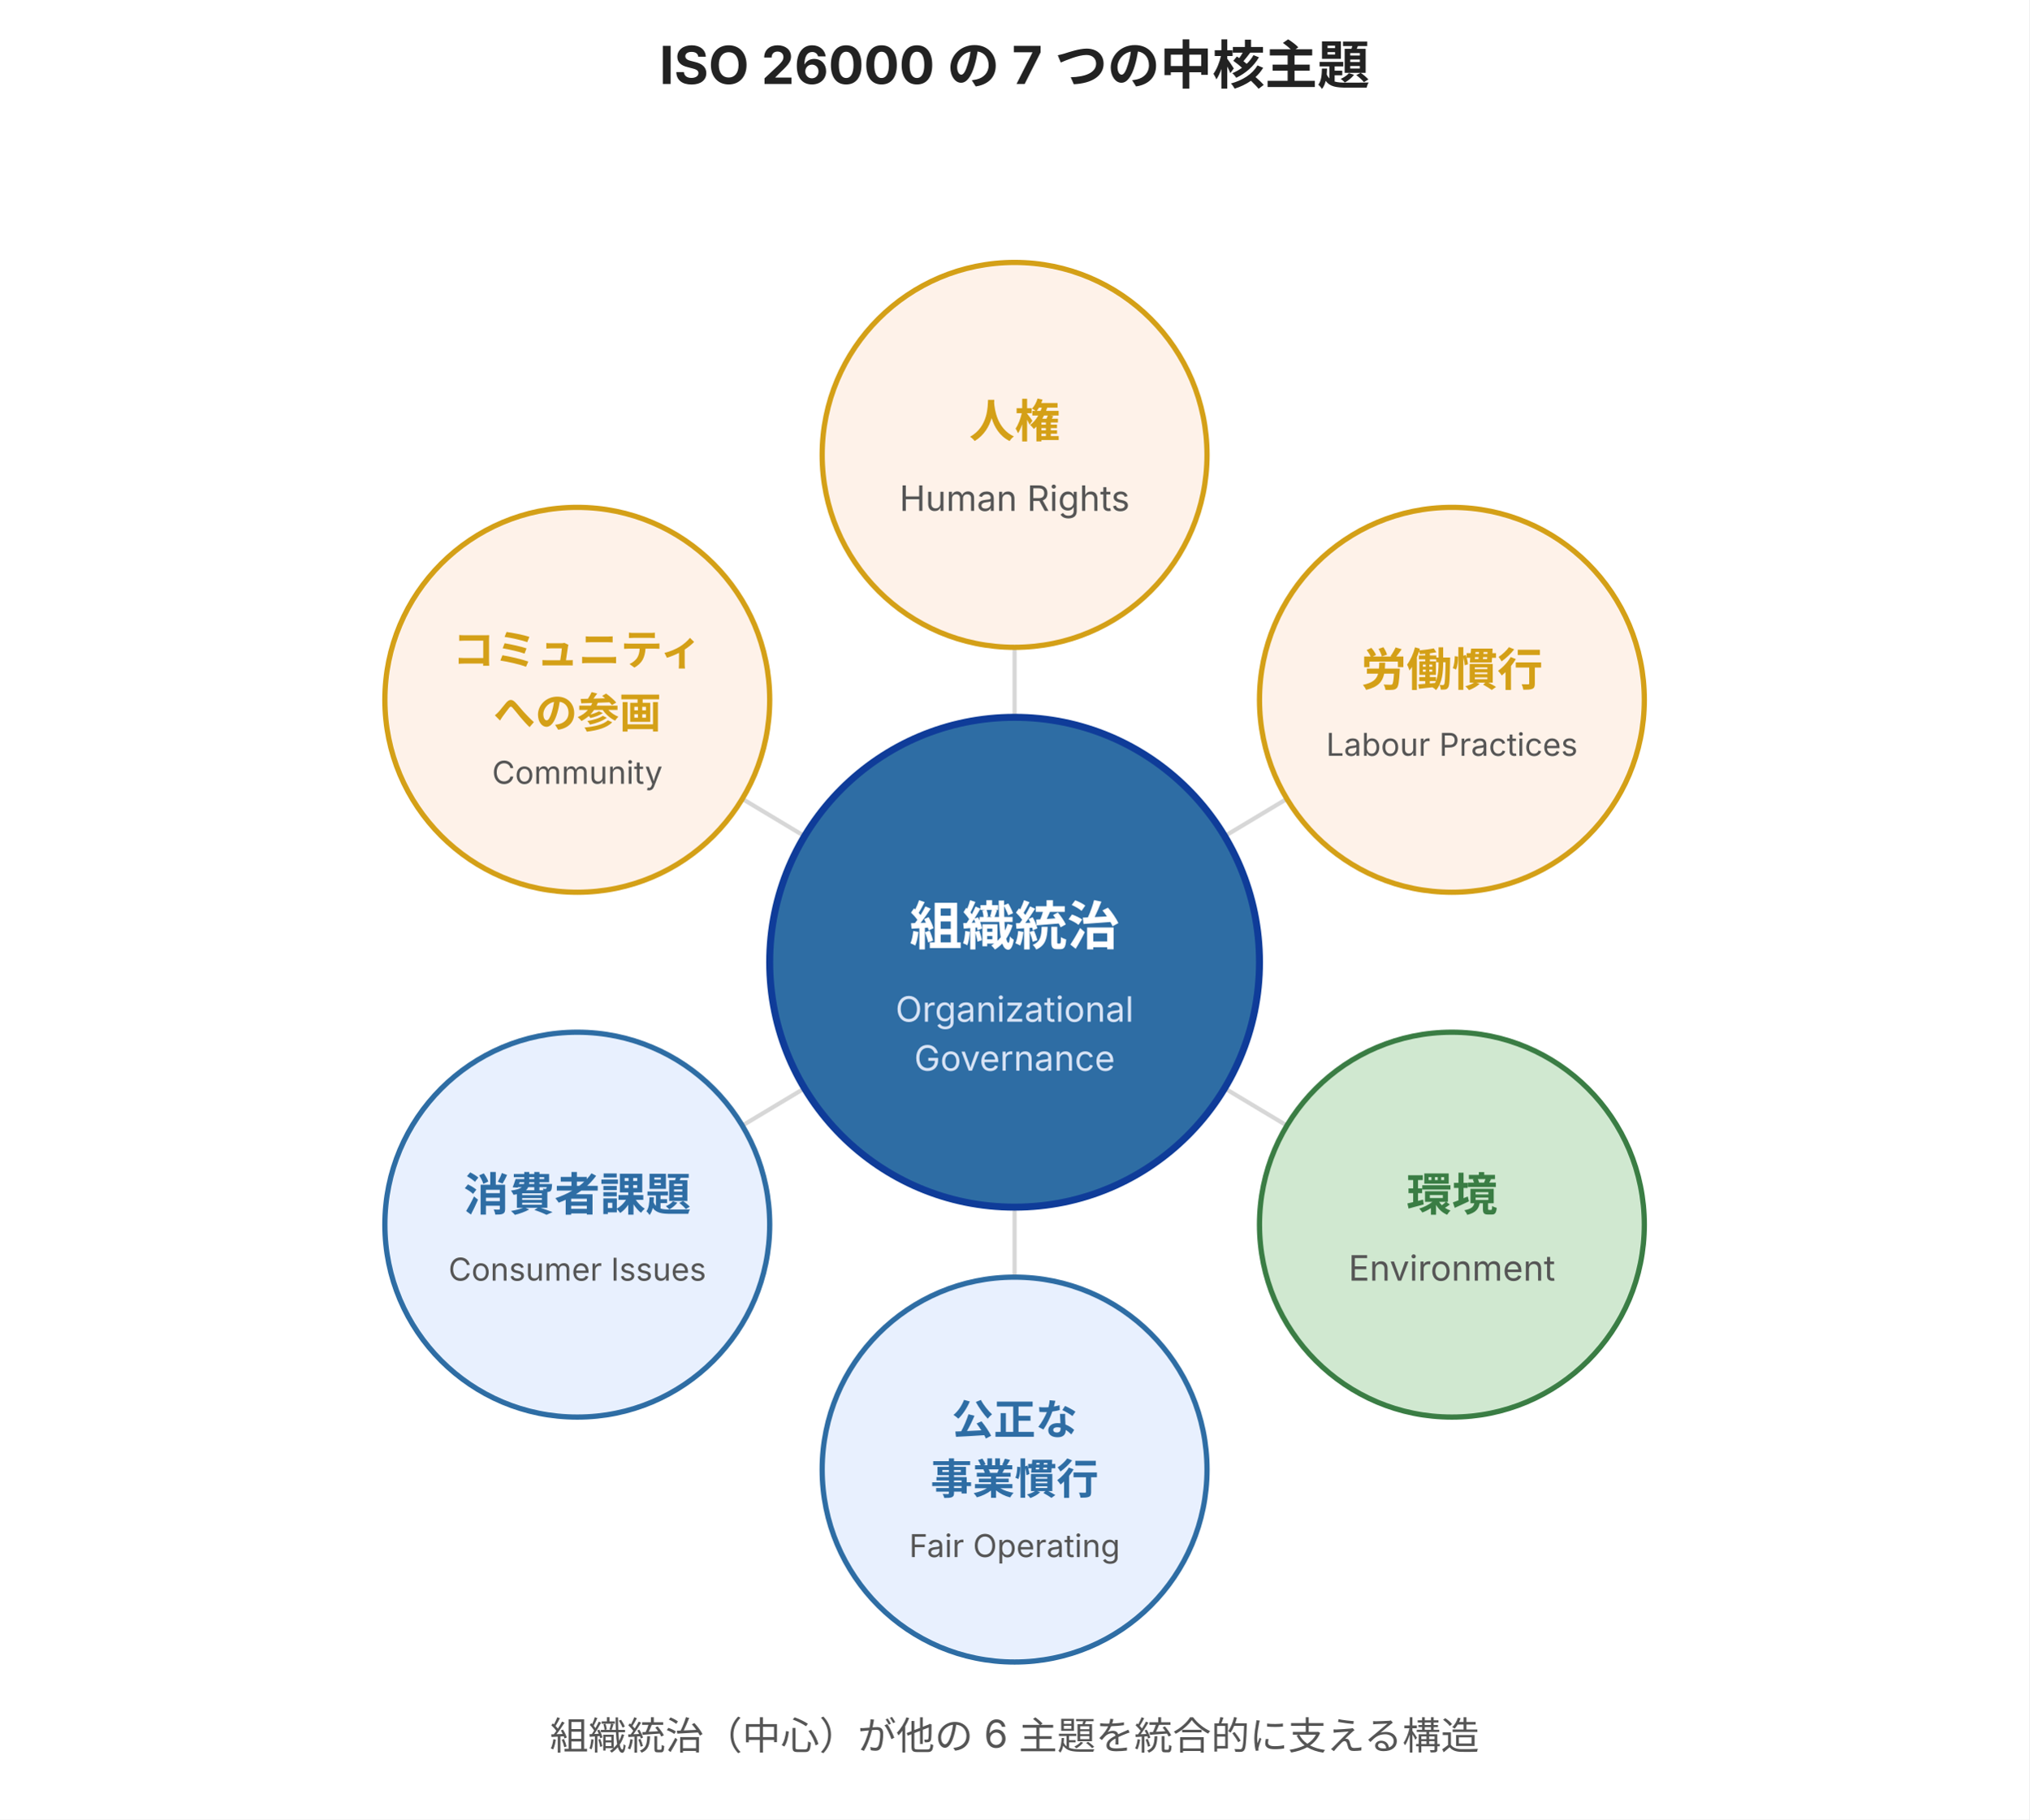
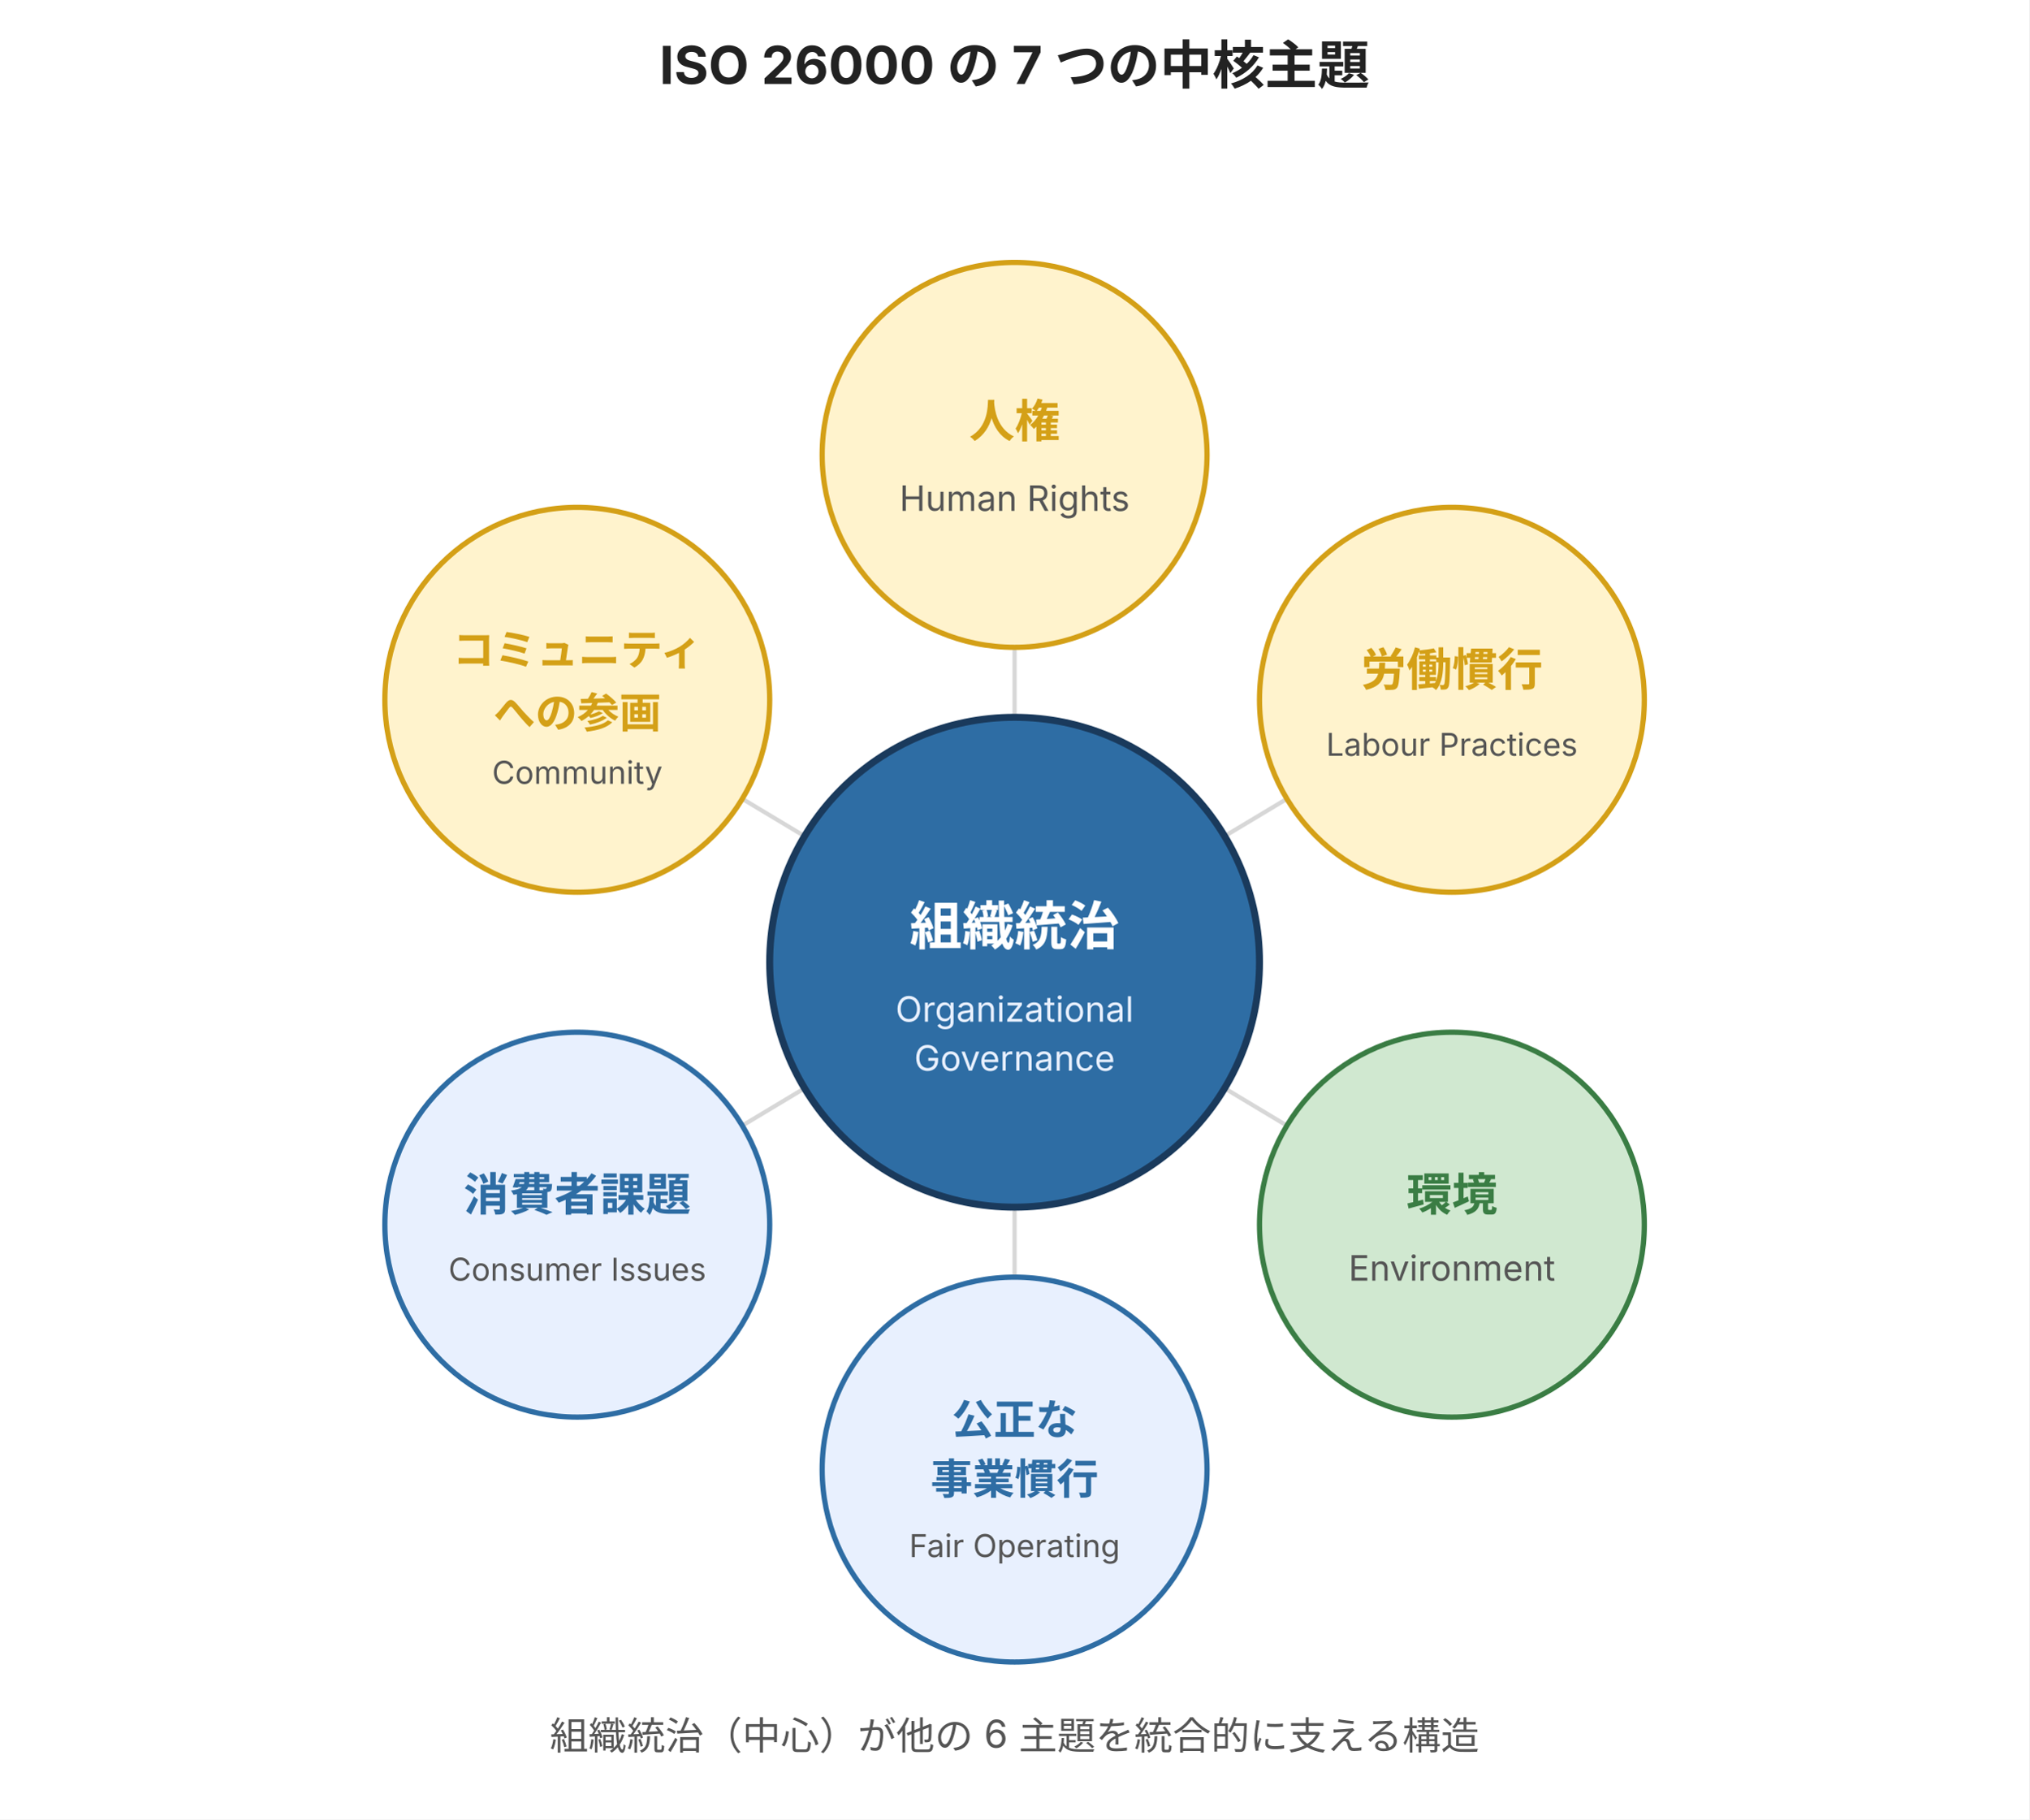
<svg xmlns="http://www.w3.org/2000/svg" width="580" height="520" viewBox="0 0 580 520" style="max-width:580px;width:100%" role="img" aria-label="ISO 26000 の 7 つの中核主題のホイール図：組織統治を中心に、人権・労働慣行・環境・公正な事業慣行・消費者課題・コミュニティへの参画が取り囲む" font-family="Inter, &quot;Noto Sans JP&quot;, &quot;Hiragino Kaku Gothic ProN&quot;, sans-serif">
  <rect width="580" height="520" fill="#ffffff" />
  <text x="290" y="24" text-anchor="middle" font-size="15" font-weight="bold" fill="#222">ISO 26000 の 7 つの中核主題</text>
  <g stroke="#d7d7d7" stroke-width="1.2">
    <line x1="290" y1="275" x2="290" y2="130" />
    <line x1="290" y1="275" x2="415" y2="200" />
    <line x1="290" y1="275" x2="415" y2="350" />
    <line x1="290" y1="275" x2="290" y2="420" />
    <line x1="290" y1="275" x2="165" y2="350" />
    <line x1="290" y1="275" x2="165" y2="200" />
  </g>
-   <circle cx="290" cy="275" r="70" fill="#2e6da4" stroke="#0f3c99" stroke-width="2" />
+   <circle cx="290" cy="275" r="70" fill="#2e6da4" stroke="#1a3a5c" stroke-width="2" />
  <text x="290" y="270" text-anchor="middle" font-size="15" font-weight="bold" fill="#ffffff">組織統治</text>
-   <text x="290" y="292" text-anchor="middle" font-size="10" fill="#d8e3f5">Organizational</text>
-   <text x="290" y="306" text-anchor="middle" font-size="10" fill="#d8e3f5">Governance</text>
-   <circle cx="290" cy="130" r="55" fill="#fef2e9" stroke="#d4a017" stroke-width="1.5" />
+   <text x="290" y="292" text-anchor="middle" font-size="10" fill="#e8f0fe">Organizational</text>
+   <text x="290" y="306" text-anchor="middle" font-size="10" fill="#e8f0fe">Governance</text>
+   <circle cx="290" cy="130" r="55" fill="#fff3cd" stroke="#d4a017" stroke-width="1.5" />
  <text x="290" y="125" text-anchor="middle" font-size="13" font-weight="bold" fill="#d4a017">人権</text>
  <text x="290" y="146" text-anchor="middle" font-size="10" fill="#555">Human Rights</text>
-   <circle cx="415" cy="200" r="55" fill="#fef2e9" stroke="#d4a017" stroke-width="1.5" />
+   <circle cx="415" cy="200" r="55" fill="#fff3cd" stroke="#d4a017" stroke-width="1.5" />
  <text x="415" y="196" text-anchor="middle" font-size="13" font-weight="bold" fill="#d4a017">労働慣行</text>
  <text x="415" y="216" text-anchor="middle" font-size="9" fill="#555">Labour Practices</text>
  <circle cx="415" cy="350" r="55" fill="#d0e8d0" stroke="#3a7d44" stroke-width="1.5" />
  <text x="415" y="346" text-anchor="middle" font-size="13" font-weight="bold" fill="#3a7d44">環境</text>
  <text x="415" y="366" text-anchor="middle" font-size="10" fill="#555">Environment</text>
  <circle cx="290" cy="420" r="55" fill="#e8f0fe" stroke="#2e6da4" stroke-width="1.5" />
  <text x="290" y="410" text-anchor="middle" font-size="12" font-weight="bold" fill="#2e6da4">公正な</text>
  <text x="290" y="427" text-anchor="middle" font-size="12" font-weight="bold" fill="#2e6da4">事業慣行</text>
  <text x="290" y="445" text-anchor="middle" font-size="9" fill="#555">Fair Operating</text>
  <circle cx="165" cy="350" r="55" fill="#e8f0fe" stroke="#2e6da4" stroke-width="1.5" />
  <text x="165" y="346" text-anchor="middle" font-size="13" font-weight="bold" fill="#2e6da4">消費者課題</text>
  <text x="165" y="366" text-anchor="middle" font-size="9" fill="#555">Consumer Issues</text>
-   <circle cx="165" cy="200" r="55" fill="#fef2e9" stroke="#d4a017" stroke-width="1.5" />
+   <circle cx="165" cy="200" r="55" fill="#fff3cd" stroke="#d4a017" stroke-width="1.5" />
  <text x="165" y="190" text-anchor="middle" font-size="12" font-weight="bold" fill="#d4a017">コミュニティ</text>
  <text x="165" y="208" text-anchor="middle" font-size="12" font-weight="bold" fill="#d4a017">への参画</text>
  <text x="165" y="224" text-anchor="middle" font-size="9" fill="#555">Community</text>
  <text x="290" y="500" text-anchor="middle" font-size="11" fill="#555">組織統治（中心）が他の 6 主題を統合的に支える構造</text>
</svg>
